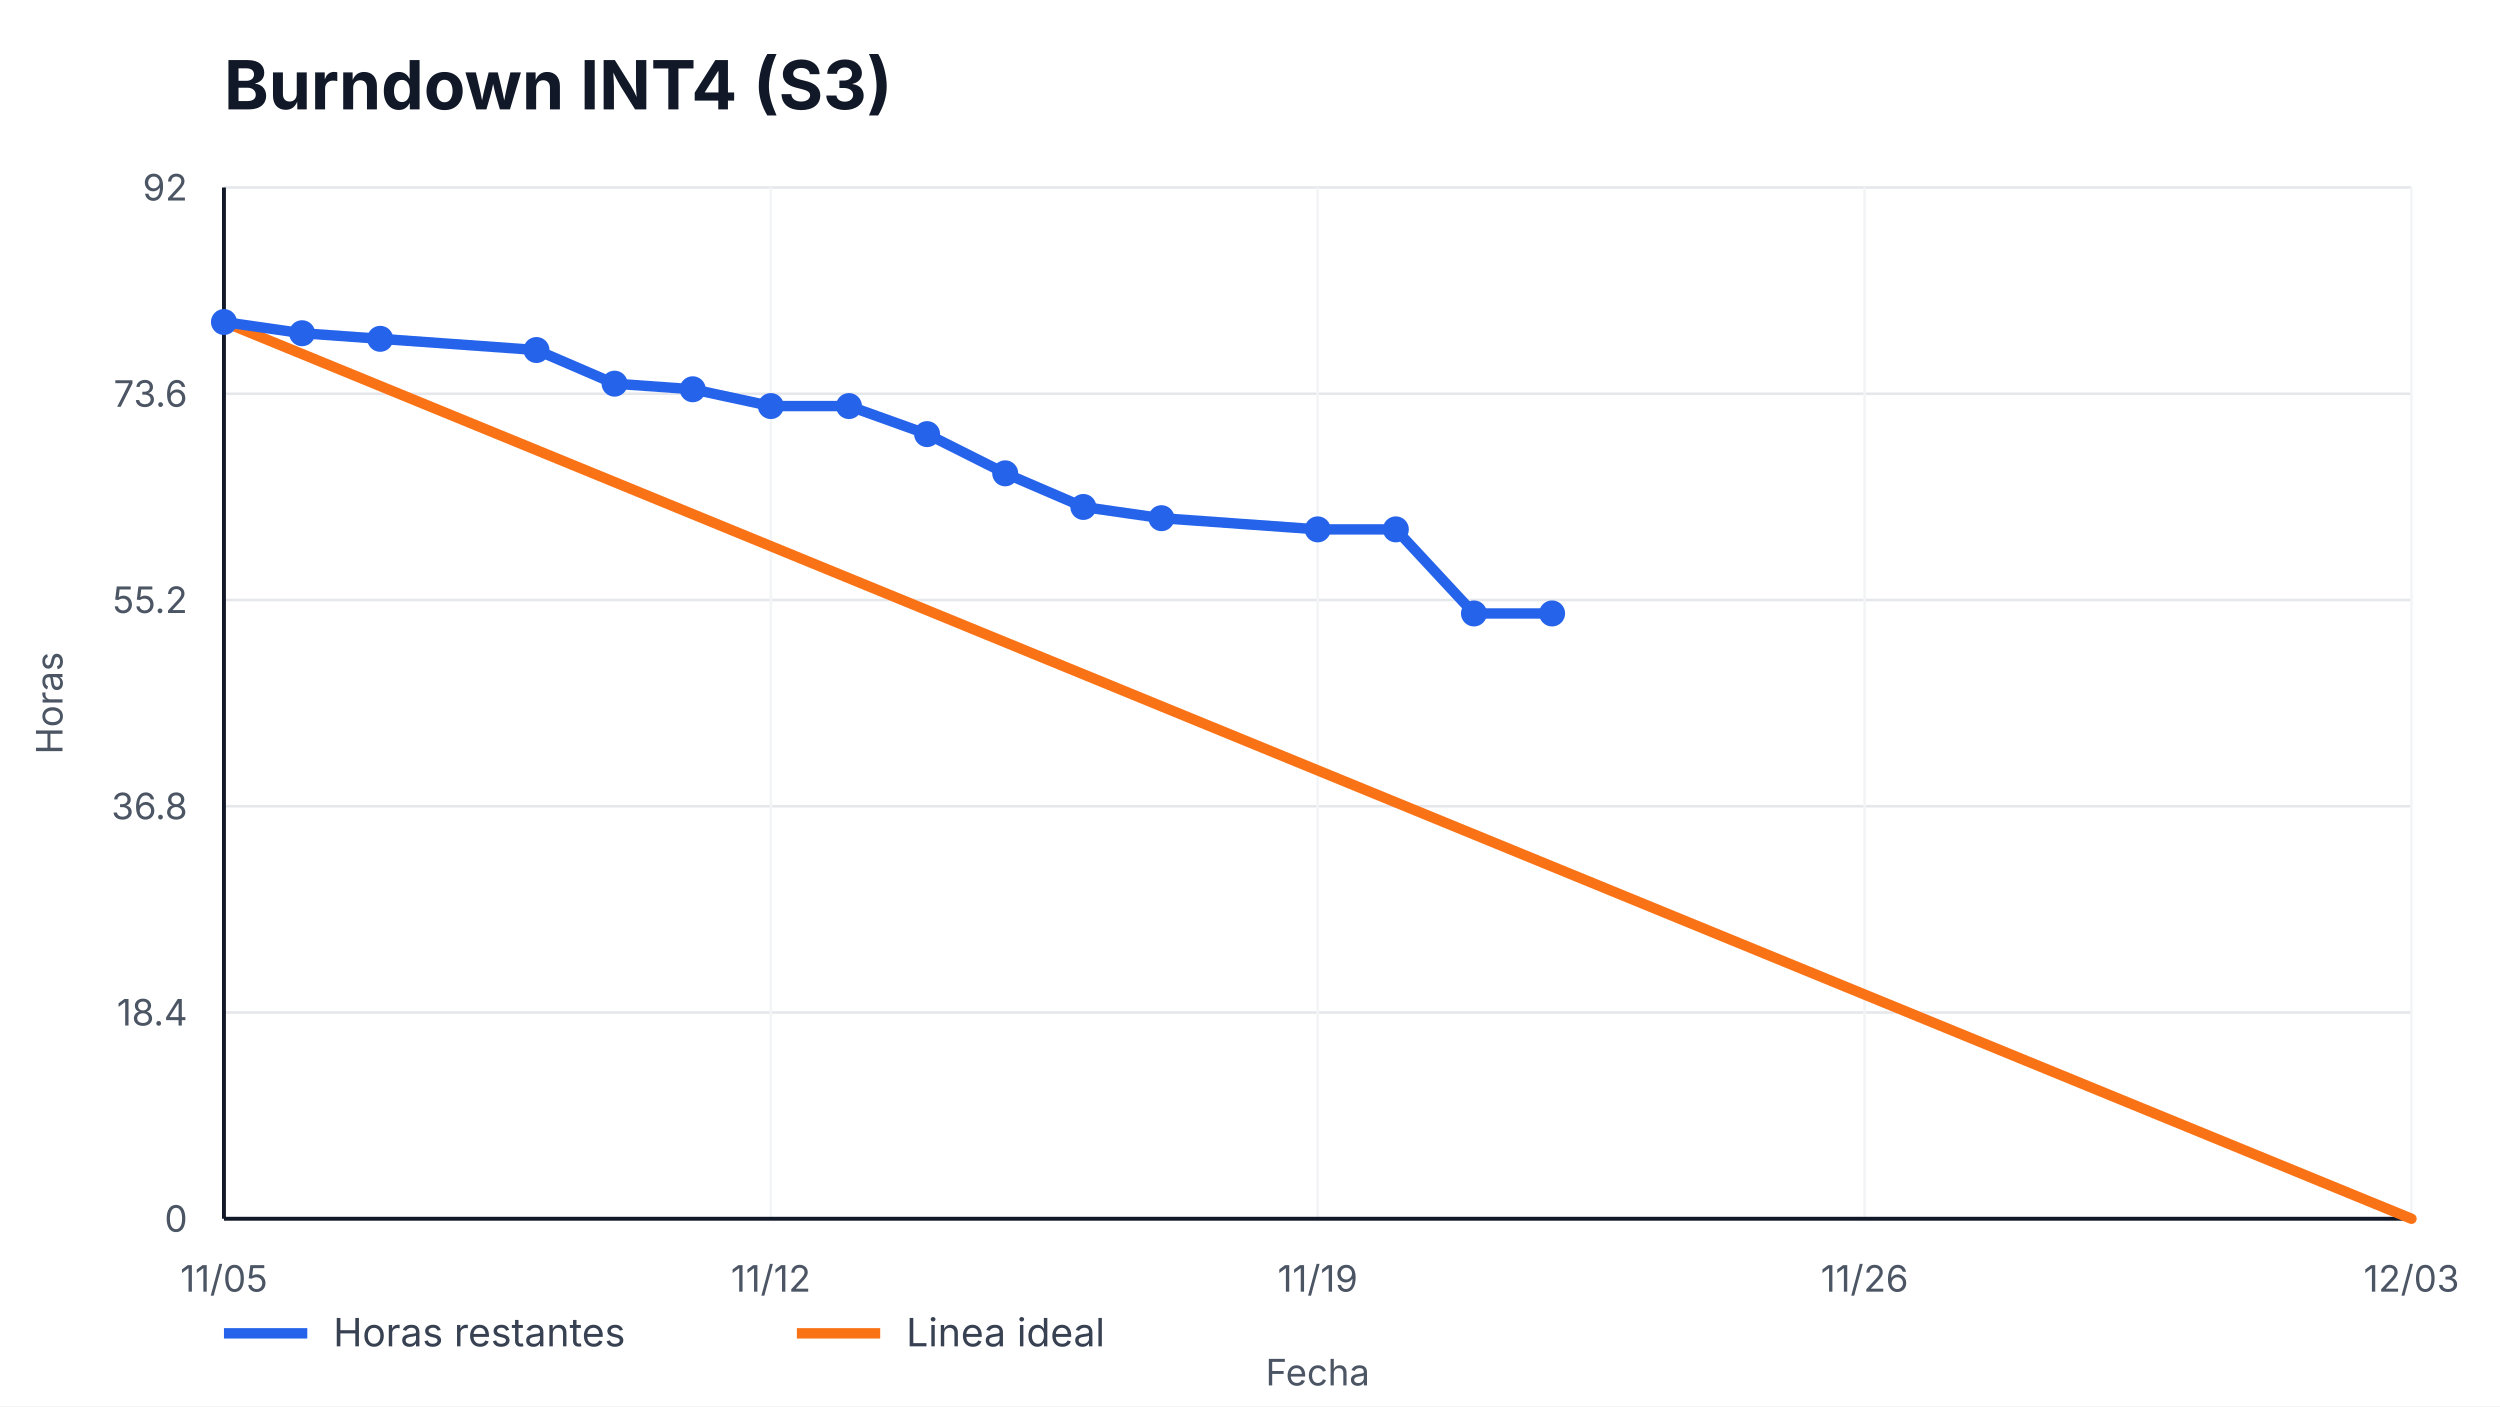
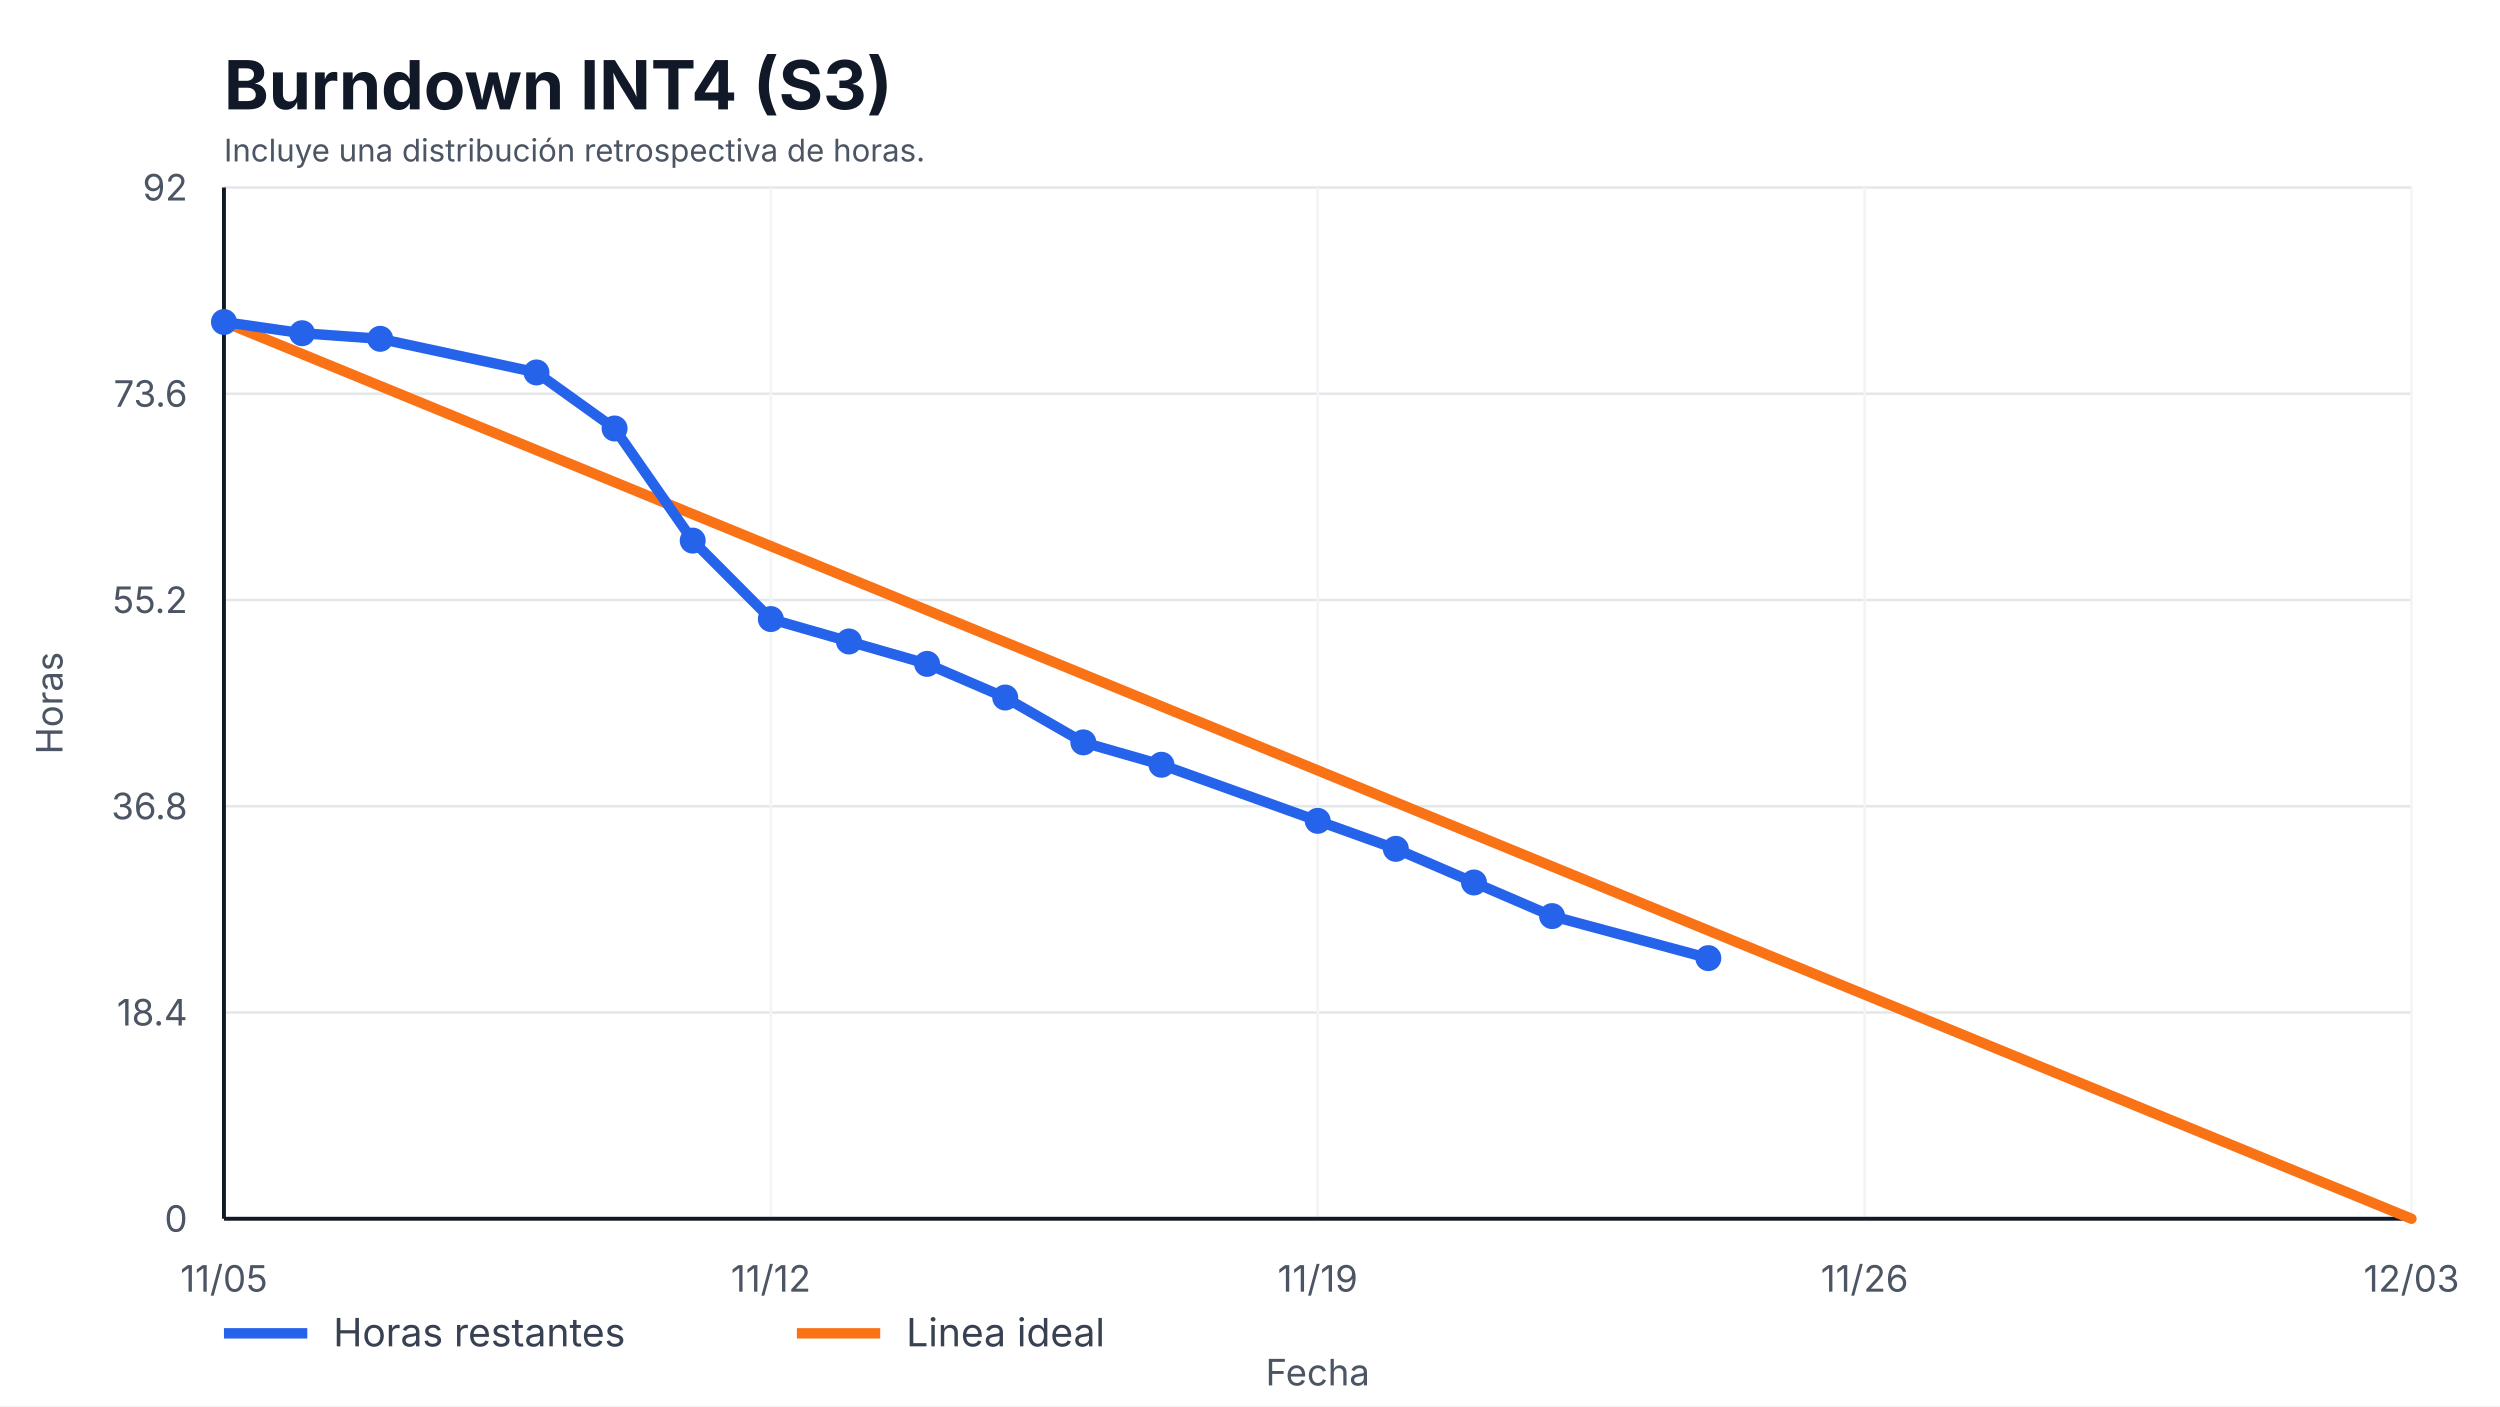
<svg xmlns="http://www.w3.org/2000/svg" width="960" height="540" viewBox="0 0 960 540" role="img" aria-label="Burndown INT4 (S3)">
  <style>
    text { font-family: -apple-system, BlinkMacSystemFont, "Segoe UI", sans-serif; fill: #111827; }
    .title { font-size: 26px; font-weight: 700; }
    .axis { font-size: 14px; fill: #4b5563; }
    .legend { font-size: 15px; fill: #374151; }
    .overrun { font-size: 14px; font-weight: 700; fill: #b91c1c; }
  </style>
  <rect width="100%" height="100%" fill="#ffffff" />
  <text x="86" y="42" class="title">Burndown INT4 (S3)</text>
+   <text x="86" y="62" class="axis" style="font-size:12px">Incluye una distribución retrospectiva de horas.</text>
  <g>
    <line x1="86" y1="468.00" x2="926" y2="468.00" stroke="#e5e7eb" />
    <line x1="86" y1="388.80" x2="926" y2="388.80" stroke="#e5e7eb" />
    <line x1="86" y1="309.60" x2="926" y2="309.60" stroke="#e5e7eb" />
    <line x1="86" y1="230.40" x2="926" y2="230.40" stroke="#e5e7eb" />
    <line x1="86" y1="151.20" x2="926" y2="151.20" stroke="#e5e7eb" />
    <line x1="86" y1="72.00" x2="926" y2="72.00" stroke="#e5e7eb" />
  </g>
  <g>
    <line x1="86.00" y1="72" x2="86.00" y2="468" stroke="#f3f4f6" />
    <text x="86.00" y="496" text-anchor="middle" class="axis">11/05</text>
    <line x1="296.00" y1="72" x2="296.00" y2="468" stroke="#f3f4f6" />
    <text x="296.00" y="496" text-anchor="middle" class="axis">11/12</text>
    <line x1="506.00" y1="72" x2="506.00" y2="468" stroke="#f3f4f6" />
    <text x="506.00" y="496" text-anchor="middle" class="axis">11/19</text>
    <line x1="716.00" y1="72" x2="716.00" y2="468" stroke="#f3f4f6" />
    <text x="716.00" y="496" text-anchor="middle" class="axis">11/26</text>
    <line x1="926.00" y1="72" x2="926.00" y2="468" stroke="#f3f4f6" />
    <text x="926.00" y="496" text-anchor="middle" class="axis">12/03</text>
  </g>
  <line x1="86" y1="468" x2="926" y2="468" stroke="#111827" stroke-width="1.5" />
  <line x1="86" y1="72" x2="86" y2="468" stroke="#111827" stroke-width="1.5" />
  <g>
    <text x="72" y="473.00" text-anchor="end" class="axis">0</text>
    <text x="72" y="393.80" text-anchor="end" class="axis">18.4</text>
    <text x="72" y="314.60" text-anchor="end" class="axis">36.8</text>
    <text x="72" y="235.40" text-anchor="end" class="axis">55.2</text>
    <text x="72" y="156.20" text-anchor="end" class="axis">73.6</text>
    <text x="72" y="77.00" text-anchor="end" class="axis">92</text>
  </g>
  <polyline points="86.00,123.65 926.00,468.00" fill="none" stroke="#f97316" stroke-width="4" stroke-linecap="round" />
-   <polyline points="86.00,123.65 116.00,127.96 146.00,130.11 206.00,134.41 236.00,147.33 266.00,149.48 296.00,155.93 326.00,155.93 356.00,166.70 386.00,181.76 416.00,194.67 446.00,198.98 506.00,203.28 536.00,203.28 566.00,235.57 596.00,235.57" fill="none" stroke="#2563eb" stroke-width="4" stroke-linecap="round" stroke-linejoin="round" />
+   <polyline points="86.00,123.65 116.00,127.96 146.00,130.11 206.00,143.02 236.00,164.54 266.00,207.59 296.00,237.72 326.00,246.33 356.00,254.93 386.00,267.85 416.00,285.07 446.00,293.67 506.00,315.20 536.00,325.96 566.00,338.87 596.00,351.78 656.00,367.92" fill="none" stroke="#2563eb" stroke-width="4" stroke-linecap="round" stroke-linejoin="round" />
  <g>
    <circle cx="86.00" cy="123.65" r="5" fill="#2563eb" />
    <circle cx="116.00" cy="127.96" r="5" fill="#2563eb" />
    <circle cx="146.00" cy="130.11" r="5" fill="#2563eb" />
-     <circle cx="206.00" cy="134.41" r="5" fill="#2563eb" />
-     <circle cx="236.00" cy="147.33" r="5" fill="#2563eb" />
-     <circle cx="266.00" cy="149.48" r="5" fill="#2563eb" />
-     <circle cx="296.00" cy="155.93" r="5" fill="#2563eb" />
-     <circle cx="326.00" cy="155.93" r="5" fill="#2563eb" />
-     <circle cx="356.00" cy="166.70" r="5" fill="#2563eb" />
-     <circle cx="386.00" cy="181.76" r="5" fill="#2563eb" />
-     <circle cx="416.00" cy="194.67" r="5" fill="#2563eb" />
-     <circle cx="446.00" cy="198.98" r="5" fill="#2563eb" />
-     <circle cx="506.00" cy="203.28" r="5" fill="#2563eb" />
-     <circle cx="536.00" cy="203.28" r="5" fill="#2563eb" />
-     <circle cx="566.00" cy="235.57" r="5" fill="#2563eb" />
-     <circle cx="596.00" cy="235.57" r="5" fill="#2563eb" />
+     <circle cx="206.00" cy="143.02" r="5" fill="#2563eb" />
+     <circle cx="236.00" cy="164.54" r="5" fill="#2563eb" />
+     <circle cx="266.00" cy="207.59" r="5" fill="#2563eb" />
+     <circle cx="296.00" cy="237.72" r="5" fill="#2563eb" />
+     <circle cx="326.00" cy="246.33" r="5" fill="#2563eb" />
+     <circle cx="356.00" cy="254.93" r="5" fill="#2563eb" />
+     <circle cx="386.00" cy="267.85" r="5" fill="#2563eb" />
+     <circle cx="416.00" cy="285.07" r="5" fill="#2563eb" />
+     <circle cx="446.00" cy="293.67" r="5" fill="#2563eb" />
+     <circle cx="506.00" cy="315.20" r="5" fill="#2563eb" />
+     <circle cx="536.00" cy="325.96" r="5" fill="#2563eb" />
+     <circle cx="566.00" cy="338.87" r="5" fill="#2563eb" />
+     <circle cx="596.00" cy="351.78" r="5" fill="#2563eb" />
+     <circle cx="656.00" cy="367.92" r="5" fill="#2563eb" />
  </g>
  <line x1="86" y1="512" x2="118" y2="512" stroke="#2563eb" stroke-width="4" />
  <text x="128" y="517" class="legend">Horas restantes</text>
  <line x1="306" y1="512" x2="338" y2="512" stroke="#f97316" stroke-width="4" />
  <text x="348" y="517" class="legend">Linea ideal</text>
  <text x="506.0" y="532" text-anchor="middle" class="axis">Fecha</text>
  <text x="24" y="270.0" transform="rotate(-90 24,270.0)" text-anchor="middle" class="axis">Horas</text>
</svg>
